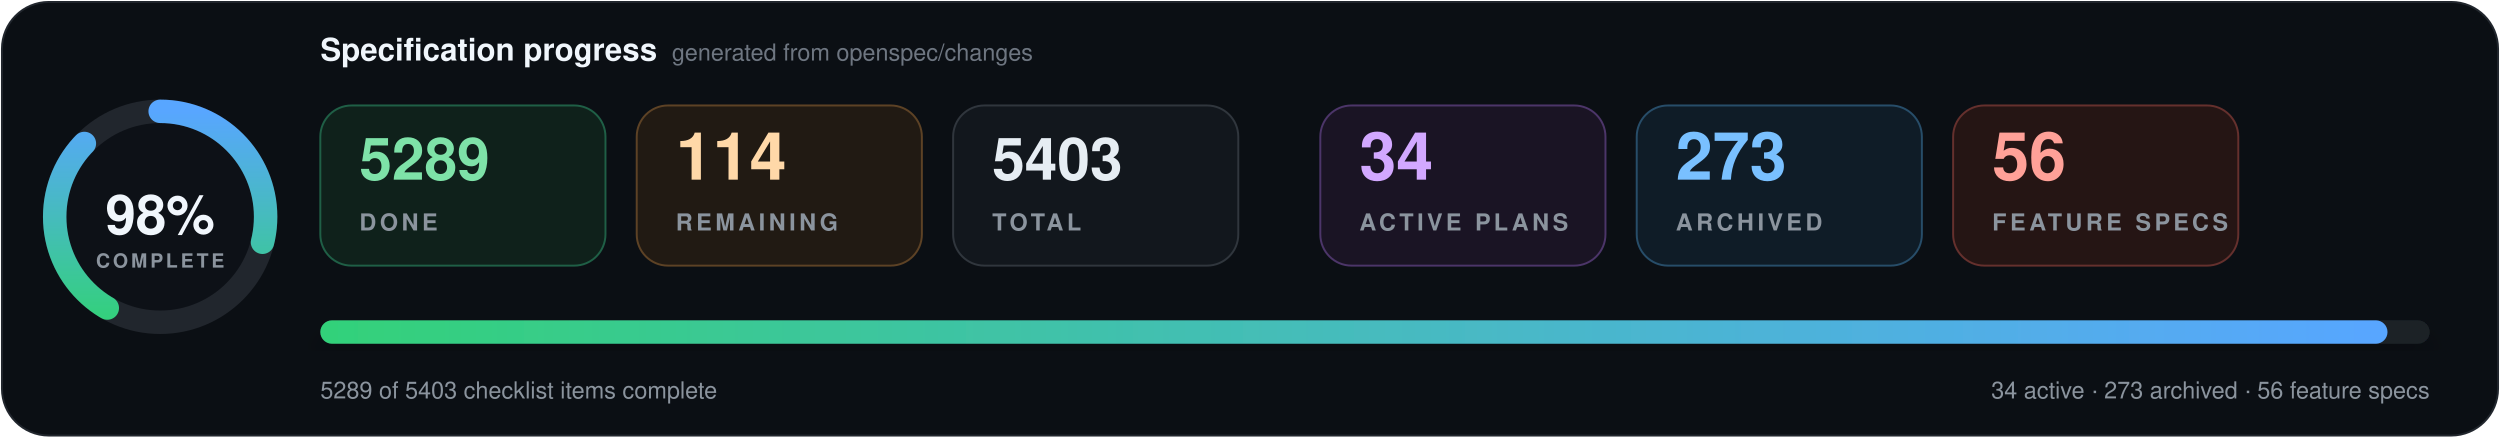
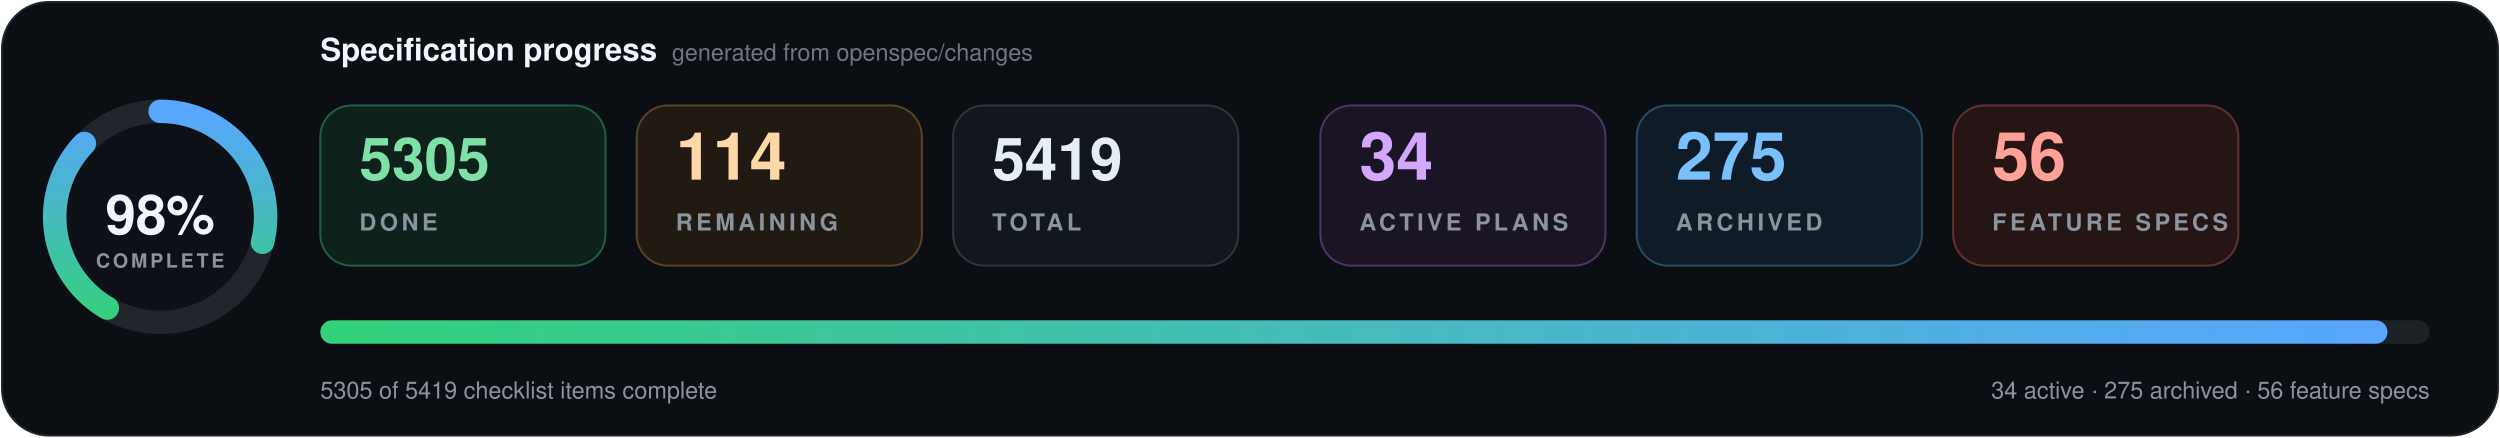
- <svg xmlns="http://www.w3.org/2000/svg" data-cache-version="1794345151" width="1280" height="224" viewBox="0 0 1280 224" role="img" aria-labelledby="title description" font-family="system-ui, -apple-system, BlinkMacSystemFont, 'Segoe UI', Helvetica, Arial, sans-serif" font-variant-numeric="tabular-nums">
+ <svg xmlns="http://www.w3.org/2000/svg" data-cache-version="1794347990" width="1280" height="224" viewBox="0 0 1280 224" role="img" aria-labelledby="title description" font-family="system-ui, -apple-system, BlinkMacSystemFont, 'Segoe UI', Helvetica, Arial, sans-serif" font-variant-numeric="tabular-nums">
  <defs>
    <linearGradient id="progress" x1="0" x2="1">
      <stop offset="0" stop-color="#33d17a" />
      <stop offset="1" stop-color="#58a6ff" />
    </linearGradient>
    <filter id="shadow" x="-10%" y="-20%" width="120%" height="150%">
      <feDropShadow dx="0" dy="7" stdDeviation="9" flood-color="#000" flood-opacity=".28" />
    </filter>
  </defs>
  <rect x="1" y="1" width="1278" height="222" rx="24" fill="#0b0f14" stroke="#21262d" />
  <g transform="translate(82 111)">
    <circle r="54" fill="#0d1117" stroke="#21262d" stroke-width="12" />
    <circle r="54" fill="none" stroke="url(#progress)" stroke-width="12" stroke-linecap="round" pathLength="100" stroke-dasharray="98 100" transform="rotate(-90)" />
    <text y="-1" text-anchor="middle" dominant-baseline="middle" fill="#f0f6fc" font-size="28" font-weight="800">98%</text>
    <text y="26" text-anchor="middle" fill="#8b949e" font-size="10" font-weight="700" letter-spacing="1.5">COMPLETE</text>
  </g>
  <text x="164" y="31" fill="#f0f6fc" font-size="16" font-weight="750">Specification progress</text>
  <text x="344" y="31" fill="#6e7681" font-size="12">generated from openspec/changes</text>
  <g transform="translate(164 54)">
    <rect width="146" height="82" rx="16" fill="#0f211b" stroke="#1f5f46" />
-     <text x="20" y="38" fill="#7ee2a8" font-size="30" font-weight="750">5289</text>
+     <text x="20" y="38" fill="#7ee2a8" font-size="30" font-weight="750">5305</text>
    <text x="20" y="64" fill="#8b949e" font-size="12" font-weight="700" letter-spacing="1.8">DONE</text>
  </g>
  <g transform="translate(326 54)">
    <rect width="146" height="82" rx="16" fill="#211a13" stroke="#5d4225" />
    <text x="20" y="38" fill="#ffd8a8" font-size="34" font-weight="750">114</text>
    <text x="20" y="64" fill="#8b949e" font-size="12" font-weight="700" letter-spacing="1.8">REMAINING</text>
  </g>
  <g transform="translate(488 54)">
    <rect width="146" height="82" rx="16" fill="#12171d" stroke="#30363d" />
-     <text x="20" y="38" fill="#e6edf3" font-size="30" font-weight="750">5403</text>
+     <text x="20" y="38" fill="#e6edf3" font-size="30" font-weight="750">5419</text>
    <text x="20" y="64" fill="#8b949e" font-size="12" font-weight="700" letter-spacing="1.8">TOTAL</text>
  </g>
  <g transform="translate(676 54)">
    <rect width="146" height="82" rx="16" fill="#1a1424" stroke="#4c3569" />
    <text x="20" y="38" fill="#d2a8ff" font-size="34" font-weight="750">34</text>
    <text x="20" y="64" fill="#8b949e" font-size="12" font-weight="700" letter-spacing="1.8">ACTIVE PLANS</text>
  </g>
  <g transform="translate(838 54)">
    <rect width="146" height="82" rx="16" fill="#0f1c27" stroke="#274d69" />
-     <text x="20" y="38" fill="#79c0ff" font-size="34" font-weight="750">273</text>
+     <text x="20" y="38" fill="#79c0ff" font-size="34" font-weight="750">275</text>
    <text x="20" y="64" fill="#8b949e" font-size="12" font-weight="700" letter-spacing="1.8">ARCHIVED</text>
  </g>
  <g transform="translate(1000 54)">
    <rect width="146" height="82" rx="16" fill="#251514" stroke="#65302d" />
    <text x="20" y="38" fill="#ffa198" font-size="34" font-weight="750">56</text>
    <text x="20" y="64" fill="#8b949e" font-size="12" font-weight="700" letter-spacing="1.8">FEATURE SPECS</text>
  </g>
  <g filter="url(#shadow)">
    <rect x="164" y="164" width="1080" height="12" rx="6" fill="#1b2128" />
    <rect x="164" y="164" width="1058.4" height="12" rx="6" fill="url(#progress)" />
  </g>
-   <text x="164" y="204" fill="#8b949e" font-size="12">5289 of 5403 checklist items complete</text>
-   <text x="1244" y="204" text-anchor="end" fill="#8b949e" font-size="12">34 active · 273 archived · 56 feature specs</text>
+   <text x="164" y="204" fill="#8b949e" font-size="12">5305 of 5419 checklist items complete</text>
+   <text x="1244" y="204" text-anchor="end" fill="#8b949e" font-size="12">34 active · 275 archived · 56 feature specs</text>
</svg>
